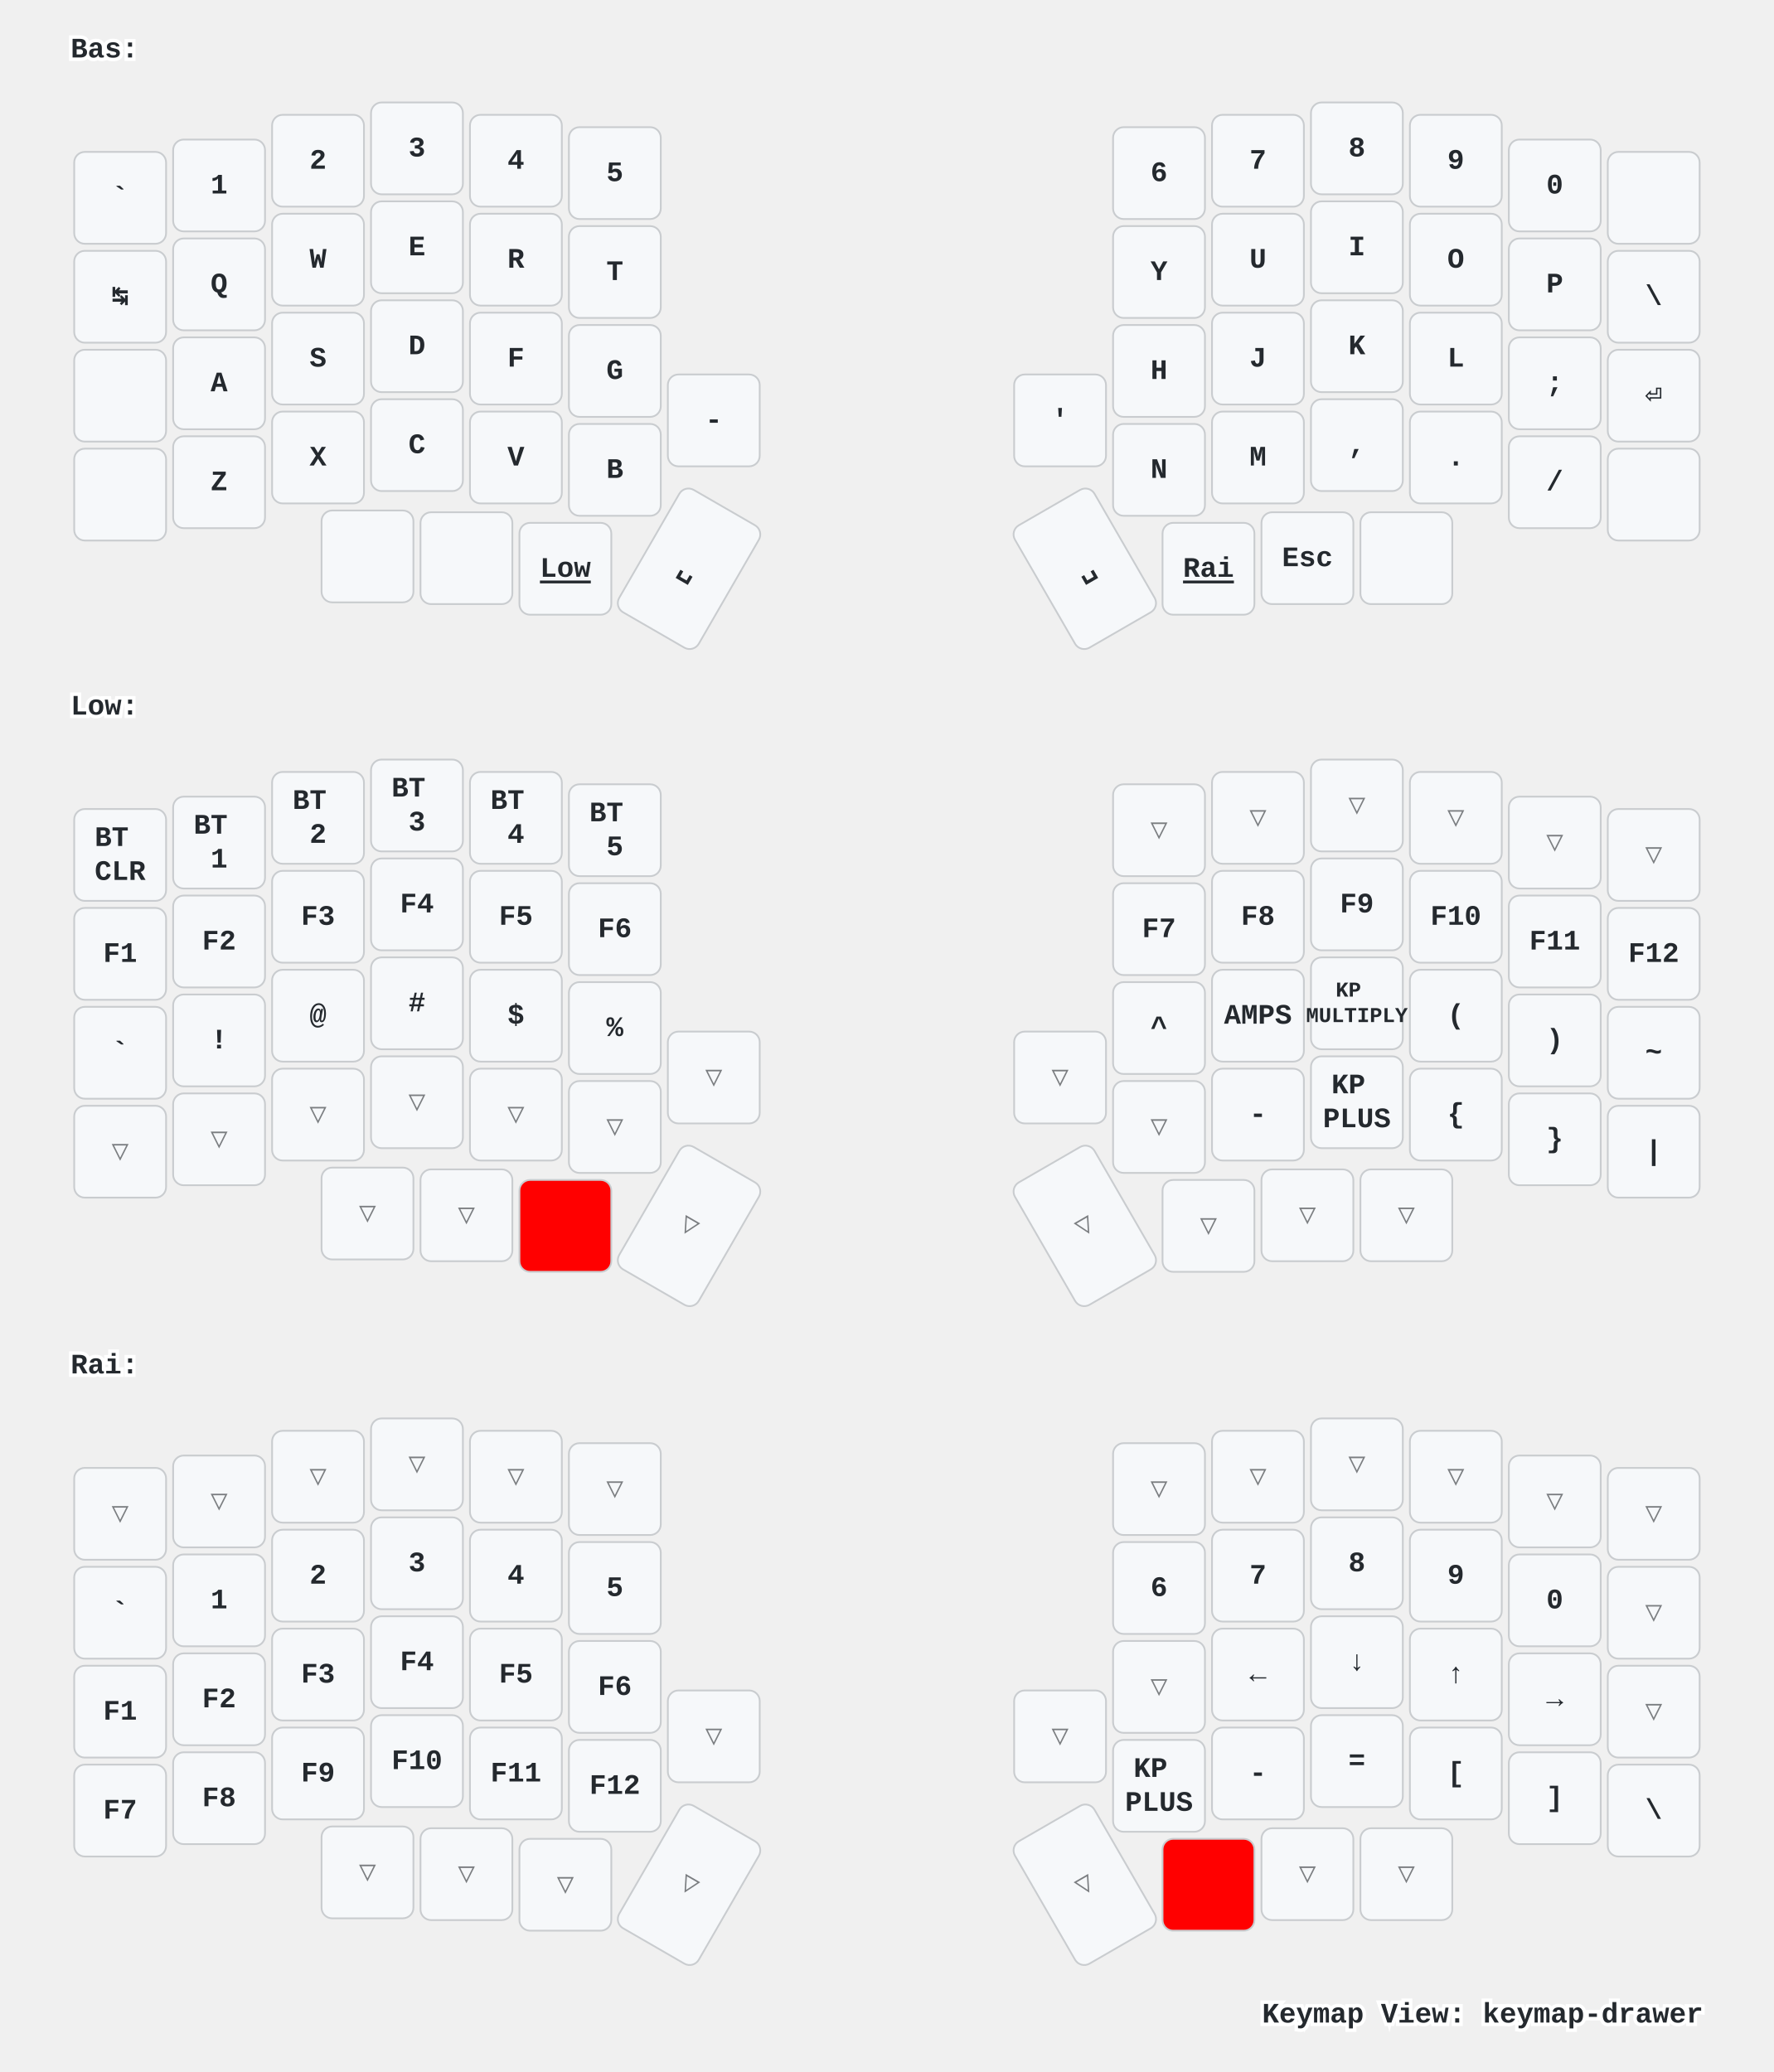
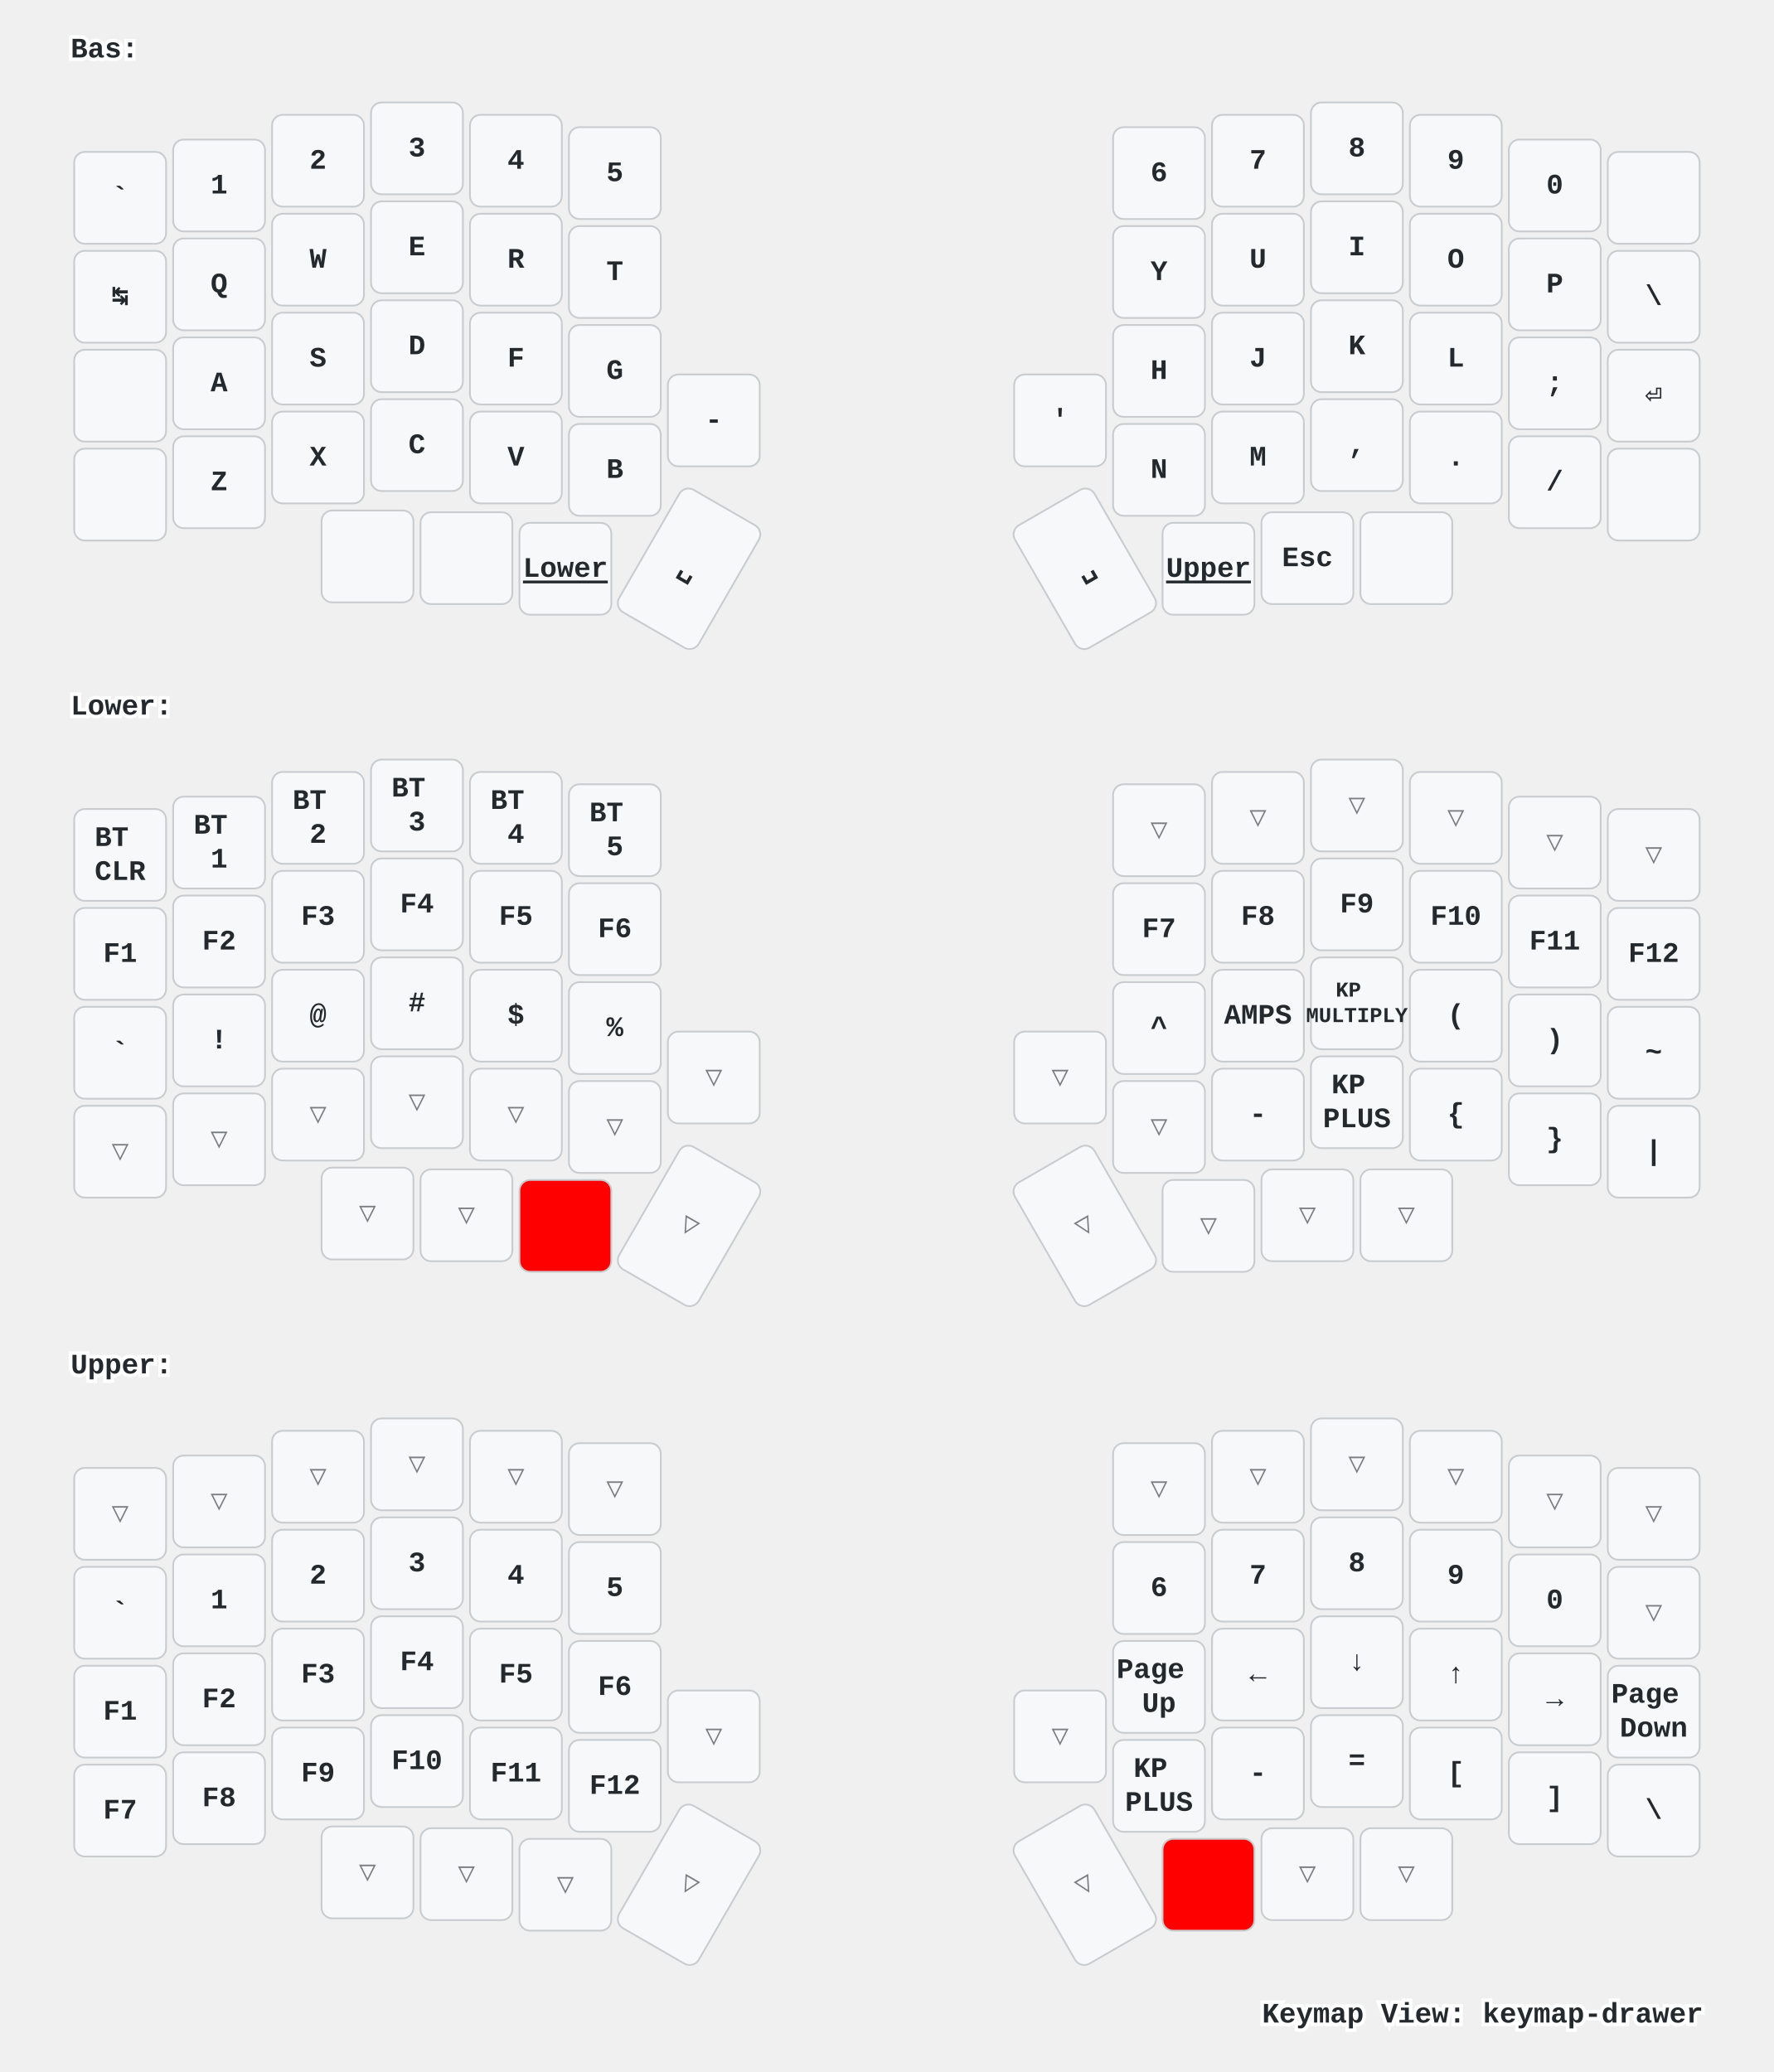
<svg xmlns="http://www.w3.org/2000/svg" xmlns:xlink="http://www.w3.org/1999/xlink" width="1004" height="1173" viewBox="0 0 1004 1173" class="keymap">
  <defs>/* start glyphs */
<svg id="mdi:apple-keyboard-command">
      <svg id="mdi-apple-keyboard-command" viewBox="0 0 24 24">
        <path d="M6,2A4,4 0 0,1 10,6V8H14V6A4,4 0 0,1 18,2A4,4 0 0,1 22,6A4,4 0 0,1 18,10H16V14H18A4,4 0 0,1 22,18A4,4 0 0,1 18,22A4,4 0 0,1 14,18V16H10V18A4,4 0 0,1 6,22A4,4 0 0,1 2,18A4,4 0 0,1 6,14H8V10H6A4,4 0 0,1 2,6A4,4 0 0,1 6,2M16,18A2,2 0 0,0 18,20A2,2 0 0,0 20,18A2,2 0 0,0 18,16H16V18M14,10H10V14H14V10M6,16A2,2 0 0,0 4,18A2,2 0 0,0 6,20A2,2 0 0,0 8,18V16H6M8,6A2,2 0 0,0 6,4A2,2 0 0,0 4,6A2,2 0 0,0 6,8H8V6M18,8A2,2 0 0,0 20,6A2,2 0 0,0 18,4A2,2 0 0,0 16,6V8H18Z" />
      </svg>
    </svg>
    <svg id="mdi:apple-keyboard-control">
      <svg id="mdi-apple-keyboard-control" viewBox="0 0 24 24">
        <path d="M19.78,11.78L18.36,13.19L12,6.83L5.64,13.19L4.22,11.78L12,4L19.78,11.78Z" />
      </svg>
    </svg>
    <svg id="mdi:apple-keyboard-option">
      <svg id="mdi-apple-keyboard-option" viewBox="0 0 24 24">
        <path d="M3,4H9.11L16.15,18H21V20H14.88L7.84,6H3V4M14,4H21V6H14V4Z" />
      </svg>
    </svg>
    <svg id="mdi:apple-keyboard-shift">
      <svg id="mdi-apple-keyboard-shift" viewBox="0 0 24 24">
        <path d="M15,18V12H17.17L12,6.83L6.83,12H9V18H15M12,4L22,14H17V20H7V14H2L12,4Z" />
      </svg>
    </svg>
    <svg id="mdi:backspace-outline">
      <svg id="mdi-backspace-outline" viewBox="0 0 24 24">
        <path d="M19,15.59L17.59,17L14,13.41L10.41,17L9,15.59L12.59,12L9,8.41L10.41,7L14,10.59L17.59,7L19,8.41L15.41,12L19,15.59M22,3A2,2 0 0,1 24,5V19A2,2 0 0,1 22,21H7C6.31,21 5.77,20.64 5.41,20.11L0,12L5.41,3.88C5.77,3.35 6.31,3 7,3H22M22,5H7L2.28,12L7,19H22V5Z" />
      </svg>
    </svg>
  </defs>/* end glyphs */
<style>/* inherit to force styles through use tags */
svg path {
    fill: inherit;
}

/* font and background color specifications */
svg.keymap {
    font-family: SFMono-Regular,Consolas,Liberation Mono,Menlo,monospace;
    font-size: 14px;
    font-kerning: normal;
    text-rendering: optimizeLegibility;
    fill: #24292e;
}

/* default key styling */
rect.key {
    fill: #f6f8fa;
}

rect.key, rect.combo {
    stroke: #c9cccf;
    stroke-width: 1;
}

/* default key side styling, only used is draw_key_sides is set */
rect.side {
    filter: brightness(90%);
}

/* color accent for combo boxes */
rect.combo, rect.combo-separate {
    fill: #cdf;
}

/* color accent for held keys */
rect.held, rect.combo.held {
    fill: #fdd;
}

/* color accent for ghost (optional) keys */
rect.ghost, rect.combo.ghost {
    stroke-dasharray: 4, 4;
    stroke-width: 2;
}

text {
    text-anchor: middle;
    dominant-baseline: middle;
}

/* styling for layer labels */
text.label {
    font-weight: bold;
    text-anchor: start;
    stroke: white;
    stroke-width: 4;
    paint-order: stroke;
}

/* styling for optional footer */
text.footer {
    text-anchor: end;
    dominant-baseline: auto;
    stroke: white;
    stroke-width: 4;
    paint-order: stroke;
}

/* styling for combo tap, and key non-tap label text */
text.combo, text.hold, text.shifted, text.left, text.right {
    font-size: 11px;
}

text.hold {
    text-anchor: middle;
    dominant-baseline: auto;
}

text.shifted {
    text-anchor: middle;
    dominant-baseline: hanging;
}

text.left {
    text-anchor: start;
}

text.right {
    text-anchor: end;
}

text.layer-activator {
    text-decoration: underline;
}

/* styling for hold/shifted label text in combo box */
text.combo.hold, text.combo.shifted, text.combo.left, text.combo.right {
    font-size: 8px;
}

/* lighter symbol for transparent keys */
text.trans {
    fill: #7b7e81;
}

/* styling for combo dendrons */
path.combo {
    stroke-width: 1;
    stroke: gray;
    fill: none;
}

/* Start Tabler Icons Cleanup */
/* cannot use height/width with glyphs */
.icon-tabler &gt; path {
    fill: inherit;
    stroke: inherit;
    stroke-width: 2;
}
/* hide tabler's default box */
.icon-tabler &gt; path[stroke="none"][fill="none"] {
    visibility: hidden;
}
/* End Tabler Icons Cleanup */

/* For default sytles, see https://github.com/caksoylar/keymap-drawer/blob/main/keymap_drawer/config.py#L85 */

svg.keymap {
  font-family: Ubuntu Mono, Inconsolata, Consolas, Liberation Mono, Menlo, monospace;
  font-size: 16px;
  font-weight: bold;
  text-rendering: optimizeLegibility;
}

/* Color accent for held keys
red = #f00
green = #0f0
blue = #00f
yellow = #ff0
cyan = #0ff
magenta = #f0f
white = #fff
black = #000
grey = #888
light grey = #ccc
#ffc
*/
rect.held, rect.combo.held {
    fill: #f00;
}

/* Technique borrowed and extended from https://github.com/englmaxi/zmk-config/blob/master/keymap-drawer/config.yaml */
.sym_sub_text.tap {
  translate: -5px 2px;
  font-size: 20px;
}
.sym_sub_text.shifted {
  translate: 10px 13px;
  font-size: 10px;
  opacity: 1.0;
}
.combo.sym_sub_text.tap {
  translate: -1px 1px;
}
.combo.sym_sub_text.shifted {
  translate: 7px 5px;
  font-size: 10px;
  opacity: 1.0;
}

/* Toggle */
.toggle.shifted {
  translate: -10px 12px;
}

.toggle.hold {
  translate: 13px -23px;
}

/* Variant for tap-dances */
.tap_dance.tap {
  translate: -7px 0px;
  font-size: 12px;
}
.tap_dance.shifted {
  translate: 7px 17px;
  font-size: 12px;
  opacity: 1.0;
}

/* Variant for symbol next to symbol */
.sym_by_sym.tap {
  translate: -6px 0px;
}
.sym_by_sym.shifted {
  translate: 10px 12px;
  opacity: 1.0;
}

.combo.sym_by_sym.tap {
  translate: -35px 0px;
}
.combo.sym_by_sym.shifted {
  translate: 35px 20px;
  opacity: 1.0;
}

.combo.sym_by_sym.hold {
  visibility: hidden;
}

/* hide hold box for combo sym_by_sym */
.combo.sym_by_sym.hold &gt; path[stroke="none"][fill="none"] {
  visibility: hidden;
}
</style>
  <g transform="translate(40, 0)" class="layer-Bas">
    <text x="0" y="28" class="label" id="Bas">Bas:</text>
    <g transform="translate(0, 56)">
      <g transform="translate(28, 56)" class="key keypos-0">
        <rect rx="6" ry="6" x="-26" y="-26" width="52" height="52" class="key" />
        <text x="0" y="0" class="key tap">`</text>
      </g>
      <g transform="translate(84, 49)" class="key keypos-1">
        <rect rx="6" ry="6" x="-26" y="-26" width="52" height="52" class="key" />
        <text x="0" y="0" class="key tap">1</text>
      </g>
      <g transform="translate(140, 35)" class="key keypos-2">
        <rect rx="6" ry="6" x="-26" y="-26" width="52" height="52" class="key" />
        <text x="0" y="0" class="key tap">2</text>
      </g>
      <g transform="translate(196, 28)" class="key keypos-3">
        <rect rx="6" ry="6" x="-26" y="-26" width="52" height="52" class="key" />
        <text x="0" y="0" class="key tap">3</text>
      </g>
      <g transform="translate(252, 35)" class="key keypos-4">
        <rect rx="6" ry="6" x="-26" y="-26" width="52" height="52" class="key" />
        <text x="0" y="0" class="key tap">4</text>
      </g>
      <g transform="translate(308, 42)" class="key keypos-5">
        <rect rx="6" ry="6" x="-26" y="-26" width="52" height="52" class="key" />
        <text x="0" y="0" class="key tap">5</text>
      </g>
      <g transform="translate(616, 42)" class="key keypos-6">
        <rect rx="6" ry="6" x="-26" y="-26" width="52" height="52" class="key" />
        <text x="0" y="0" class="key tap">6</text>
      </g>
      <g transform="translate(672, 35)" class="key keypos-7">
        <rect rx="6" ry="6" x="-26" y="-26" width="52" height="52" class="key" />
        <text x="0" y="0" class="key tap">7</text>
      </g>
      <g transform="translate(728, 28)" class="key keypos-8">
        <rect rx="6" ry="6" x="-26" y="-26" width="52" height="52" class="key" />
        <text x="0" y="0" class="key tap">8</text>
      </g>
      <g transform="translate(784, 35)" class="key keypos-9">
        <rect rx="6" ry="6" x="-26" y="-26" width="52" height="52" class="key" />
        <text x="0" y="0" class="key tap">9</text>
      </g>
      <g transform="translate(840, 49)" class="key keypos-10">
        <rect rx="6" ry="6" x="-26" y="-26" width="52" height="52" class="key" />
        <text x="0" y="0" class="key tap">0</text>
      </g>
      <g transform="translate(896, 56)" class="key keypos-11">
        <rect rx="6" ry="6" x="-26" y="-26" width="52" height="52" class="key" />
        <use href="#mdi:backspace-outline" xlink:href="#mdi:backspace-outline" x="-9" y="-9" height="18" width="18.0" class="key tap glyph mdi:backspace-outline" />
      </g>
      <g transform="translate(28, 112)" class="key keypos-12">
        <rect rx="6" ry="6" x="-26" y="-26" width="52" height="52" class="key" />
        <text x="0" y="0" class="key tap">↹</text>
      </g>
      <g transform="translate(84, 105)" class="key keypos-13">
        <rect rx="6" ry="6" x="-26" y="-26" width="52" height="52" class="key" />
        <text x="0" y="0" class="key tap">Q</text>
      </g>
      <g transform="translate(140, 91)" class="key keypos-14">
        <rect rx="6" ry="6" x="-26" y="-26" width="52" height="52" class="key" />
        <text x="0" y="0" class="key tap">W</text>
      </g>
      <g transform="translate(196, 84)" class="key keypos-15">
        <rect rx="6" ry="6" x="-26" y="-26" width="52" height="52" class="key" />
        <text x="0" y="0" class="key tap">E</text>
      </g>
      <g transform="translate(252, 91)" class="key keypos-16">
        <rect rx="6" ry="6" x="-26" y="-26" width="52" height="52" class="key" />
        <text x="0" y="0" class="key tap">R</text>
      </g>
      <g transform="translate(308, 98)" class="key keypos-17">
        <rect rx="6" ry="6" x="-26" y="-26" width="52" height="52" class="key" />
        <text x="0" y="0" class="key tap">T</text>
      </g>
      <g transform="translate(616, 98)" class="key keypos-18">
        <rect rx="6" ry="6" x="-26" y="-26" width="52" height="52" class="key" />
        <text x="0" y="0" class="key tap">Y</text>
      </g>
      <g transform="translate(672, 91)" class="key keypos-19">
        <rect rx="6" ry="6" x="-26" y="-26" width="52" height="52" class="key" />
        <text x="0" y="0" class="key tap">U</text>
      </g>
      <g transform="translate(728, 84)" class="key keypos-20">
        <rect rx="6" ry="6" x="-26" y="-26" width="52" height="52" class="key" />
        <text x="0" y="0" class="key tap">I</text>
      </g>
      <g transform="translate(784, 91)" class="key keypos-21">
        <rect rx="6" ry="6" x="-26" y="-26" width="52" height="52" class="key" />
        <text x="0" y="0" class="key tap">O</text>
      </g>
      <g transform="translate(840, 105)" class="key keypos-22">
        <rect rx="6" ry="6" x="-26" y="-26" width="52" height="52" class="key" />
        <text x="0" y="0" class="key tap">P</text>
      </g>
      <g transform="translate(896, 112)" class="key keypos-23">
        <rect rx="6" ry="6" x="-26" y="-26" width="52" height="52" class="key" />
        <text x="0" y="0" class="key tap">\</text>
      </g>
      <g transform="translate(28, 168)" class="key keypos-24">
        <rect rx="6" ry="6" x="-26" y="-26" width="52" height="52" class="key" />
        <use href="#mdi:apple-keyboard-control" xlink:href="#mdi:apple-keyboard-control" x="-9" y="-9" height="18" width="18.0" class="key tap glyph mdi:apple-keyboard-control" />
      </g>
      <g transform="translate(84, 161)" class="key keypos-25">
        <rect rx="6" ry="6" x="-26" y="-26" width="52" height="52" class="key" />
        <text x="0" y="0" class="key tap">A</text>
      </g>
      <g transform="translate(140, 147)" class="key keypos-26">
        <rect rx="6" ry="6" x="-26" y="-26" width="52" height="52" class="key" />
        <text x="0" y="0" class="key tap">S</text>
      </g>
      <g transform="translate(196, 140)" class="key keypos-27">
        <rect rx="6" ry="6" x="-26" y="-26" width="52" height="52" class="key" />
        <text x="0" y="0" class="key tap">D</text>
      </g>
      <g transform="translate(252, 147)" class="key keypos-28">
        <rect rx="6" ry="6" x="-26" y="-26" width="52" height="52" class="key" />
        <text x="0" y="0" class="key tap">F</text>
      </g>
      <g transform="translate(308, 154)" class="key keypos-29">
        <rect rx="6" ry="6" x="-26" y="-26" width="52" height="52" class="key" />
        <text x="0" y="0" class="key tap">G</text>
      </g>
      <g transform="translate(616, 154)" class="key keypos-30">
        <rect rx="6" ry="6" x="-26" y="-26" width="52" height="52" class="key" />
        <text x="0" y="0" class="key tap">H</text>
      </g>
      <g transform="translate(672, 147)" class="key keypos-31">
        <rect rx="6" ry="6" x="-26" y="-26" width="52" height="52" class="key" />
        <text x="0" y="0" class="key tap">J</text>
      </g>
      <g transform="translate(728, 140)" class="key keypos-32">
        <rect rx="6" ry="6" x="-26" y="-26" width="52" height="52" class="key" />
        <text x="0" y="0" class="key tap">K</text>
      </g>
      <g transform="translate(784, 147)" class="key keypos-33">
        <rect rx="6" ry="6" x="-26" y="-26" width="52" height="52" class="key" />
        <text x="0" y="0" class="key tap">L</text>
      </g>
      <g transform="translate(840, 161)" class="key keypos-34">
        <rect rx="6" ry="6" x="-26" y="-26" width="52" height="52" class="key" />
        <text x="0" y="0" class="key tap">;</text>
      </g>
      <g transform="translate(896, 168)" class="key keypos-35">
        <rect rx="6" ry="6" x="-26" y="-26" width="52" height="52" class="key" />
        <text x="0" y="0" class="key tap">⏎</text>
      </g>
      <g transform="translate(28, 224)" class="key keypos-36">
        <rect rx="6" ry="6" x="-26" y="-26" width="52" height="52" class="key" />
        <use href="#mdi:apple-keyboard-shift" xlink:href="#mdi:apple-keyboard-shift" x="-9" y="-9" height="18" width="18.0" class="key tap glyph mdi:apple-keyboard-shift" />
      </g>
      <g transform="translate(84, 217)" class="key keypos-37">
        <rect rx="6" ry="6" x="-26" y="-26" width="52" height="52" class="key" />
        <text x="0" y="0" class="key tap">Z</text>
      </g>
      <g transform="translate(140, 203)" class="key keypos-38">
        <rect rx="6" ry="6" x="-26" y="-26" width="52" height="52" class="key" />
        <text x="0" y="0" class="key tap">X</text>
      </g>
      <g transform="translate(196, 196)" class="key keypos-39">
        <rect rx="6" ry="6" x="-26" y="-26" width="52" height="52" class="key" />
        <text x="0" y="0" class="key tap">C</text>
      </g>
      <g transform="translate(252, 203)" class="key keypos-40">
        <rect rx="6" ry="6" x="-26" y="-26" width="52" height="52" class="key" />
        <text x="0" y="0" class="key tap">V</text>
      </g>
      <g transform="translate(308, 210)" class="key keypos-41">
        <rect rx="6" ry="6" x="-26" y="-26" width="52" height="52" class="key" />
        <text x="0" y="0" class="key tap">B</text>
      </g>
      <g transform="translate(364, 182)" class="key keypos-42">
        <rect rx="6" ry="6" x="-26" y="-26" width="52" height="52" class="key" />
        <text x="0" y="0" class="key tap">-</text>
      </g>
      <g transform="translate(560, 182)" class="key keypos-43">
        <rect rx="6" ry="6" x="-26" y="-26" width="52" height="52" class="key" />
        <text x="0" y="0" class="key tap">'</text>
      </g>
      <g transform="translate(616, 210)" class="key keypos-44">
        <rect rx="6" ry="6" x="-26" y="-26" width="52" height="52" class="key" />
        <text x="0" y="0" class="key tap">N</text>
      </g>
      <g transform="translate(672, 203)" class="key keypos-45">
        <rect rx="6" ry="6" x="-26" y="-26" width="52" height="52" class="key" />
        <text x="0" y="0" class="key tap">M</text>
      </g>
      <g transform="translate(728, 196)" class="key keypos-46">
        <rect rx="6" ry="6" x="-26" y="-26" width="52" height="52" class="key" />
        <text x="0" y="0" class="key tap">,</text>
      </g>
      <g transform="translate(784, 203)" class="key keypos-47">
        <rect rx="6" ry="6" x="-26" y="-26" width="52" height="52" class="key" />
        <text x="0" y="0" class="key tap">.</text>
      </g>
      <g transform="translate(840, 217)" class="key keypos-48">
        <rect rx="6" ry="6" x="-26" y="-26" width="52" height="52" class="key" />
        <text x="0" y="0" class="key tap">/</text>
      </g>
      <g transform="translate(896, 224)" class="key keypos-49">
        <rect rx="6" ry="6" x="-26" y="-26" width="52" height="52" class="key" />
        <use href="#mdi:apple-keyboard-shift" xlink:href="#mdi:apple-keyboard-shift" x="-9" y="-9" height="18" width="18.0" class="key tap glyph mdi:apple-keyboard-shift" />
      </g>
      <g transform="translate(168, 259)" class="key keypos-50">
        <rect rx="6" ry="6" x="-26" y="-26" width="52" height="52" class="key" />
        <use href="#mdi:apple-keyboard-option" xlink:href="#mdi:apple-keyboard-option" x="-9" y="-9" height="18" width="18.0" class="key tap glyph mdi:apple-keyboard-option" />
      </g>
      <g transform="translate(224, 260)" class="key keypos-51">
        <rect rx="6" ry="6" x="-26" y="-26" width="52" height="52" class="key" />
        <use href="#mdi:apple-keyboard-command" xlink:href="#mdi:apple-keyboard-command" x="-9" y="-9" height="18" width="18.0" class="key tap glyph mdi:apple-keyboard-command" />
      </g>
      <g transform="translate(280, 266)" class="key keypos-52">
        <rect rx="6" ry="6" x="-26" y="-26" width="52" height="52" class="key" />
-         <a href="#Low">
-           <text x="0" y="0" class="key tap layer-activator">Low</text>
+         <a href="#Lower">
+           <text x="0" y="0" class="key tap layer-activator">Lower</text>
        </a>
      </g>
      <g transform="translate(350, 266) rotate(30.0)" class="key keypos-53">
        <rect rx="6" ry="6" x="-26" y="-40" width="52" height="80" class="key" />
        <text x="0" y="0" class="key tap">␣</text>
      </g>
      <g transform="translate(574, 266) rotate(-30.0)" class="key keypos-54">
        <rect rx="6" ry="6" x="-26" y="-40" width="52" height="80" class="key" />
        <text x="0" y="0" class="key tap">␣</text>
      </g>
      <g transform="translate(644, 266)" class="key keypos-55">
        <rect rx="6" ry="6" x="-26" y="-26" width="52" height="52" class="key" />
-         <a href="#Rai">
-           <text x="0" y="0" class="key tap layer-activator">Rai</text>
+         <a href="#Upper">
+           <text x="0" y="0" class="key tap layer-activator">Upper</text>
        </a>
      </g>
      <g transform="translate(700, 260)" class="key keypos-56">
        <rect rx="6" ry="6" x="-26" y="-26" width="52" height="52" class="key" />
        <text x="0" y="0" class="key tap">Esc</text>
      </g>
      <g transform="translate(756, 260)" class="key keypos-57">
        <rect rx="6" ry="6" x="-26" y="-26" width="52" height="52" class="key" />
        <use href="#mdi:apple-keyboard-command" xlink:href="#mdi:apple-keyboard-command" x="-9" y="-9" height="18" width="18.0" class="key tap glyph mdi:apple-keyboard-command" />
      </g>
    </g>
  </g>
-   <g transform="translate(40, 372)" class="layer-Low">
-     <text x="0" y="28" class="label" id="Low">Low:</text>
+   <g transform="translate(40, 372)" class="layer-Lower">
+     <text x="0" y="28" class="label" id="Lower">Lower:</text>
    <g transform="translate(0, 56)">
      <g transform="translate(28, 56)" class="key keypos-0">
        <rect rx="6" ry="6" x="-26" y="-26" width="52" height="52" class="key" />
        <text x="0" y="0" class="key tap">
          <tspan x="0" dy="-0.6em">BT</tspan>
          <tspan x="0" dy="1.2em">CLR</tspan>
        </text>
      </g>
      <g transform="translate(84, 49)" class="key keypos-1">
        <rect rx="6" ry="6" x="-26" y="-26" width="52" height="52" class="key" />
        <text x="0" y="0" class="key tap">
          <tspan x="0" dy="-0.6em">BT</tspan>
          <tspan x="0" dy="1.2em">1</tspan>
        </text>
      </g>
      <g transform="translate(140, 35)" class="key keypos-2">
        <rect rx="6" ry="6" x="-26" y="-26" width="52" height="52" class="key" />
        <text x="0" y="0" class="key tap">
          <tspan x="0" dy="-0.6em">BT</tspan>
          <tspan x="0" dy="1.2em">2</tspan>
        </text>
      </g>
      <g transform="translate(196, 28)" class="key keypos-3">
        <rect rx="6" ry="6" x="-26" y="-26" width="52" height="52" class="key" />
        <text x="0" y="0" class="key tap">
          <tspan x="0" dy="-0.6em">BT</tspan>
          <tspan x="0" dy="1.2em">3</tspan>
        </text>
      </g>
      <g transform="translate(252, 35)" class="key keypos-4">
        <rect rx="6" ry="6" x="-26" y="-26" width="52" height="52" class="key" />
        <text x="0" y="0" class="key tap">
          <tspan x="0" dy="-0.6em">BT</tspan>
          <tspan x="0" dy="1.2em">4</tspan>
        </text>
      </g>
      <g transform="translate(308, 42)" class="key keypos-5">
        <rect rx="6" ry="6" x="-26" y="-26" width="52" height="52" class="key" />
        <text x="0" y="0" class="key tap">
          <tspan x="0" dy="-0.6em">BT</tspan>
          <tspan x="0" dy="1.2em">5</tspan>
        </text>
      </g>
      <g transform="translate(616, 42)" class="key trans keypos-6">
        <rect rx="6" ry="6" x="-26" y="-26" width="52" height="52" class="key trans" />
        <text x="0" y="0" class="key trans tap">▽</text>
      </g>
      <g transform="translate(672, 35)" class="key trans keypos-7">
        <rect rx="6" ry="6" x="-26" y="-26" width="52" height="52" class="key trans" />
        <text x="0" y="0" class="key trans tap">▽</text>
      </g>
      <g transform="translate(728, 28)" class="key trans keypos-8">
        <rect rx="6" ry="6" x="-26" y="-26" width="52" height="52" class="key trans" />
        <text x="0" y="0" class="key trans tap">▽</text>
      </g>
      <g transform="translate(784, 35)" class="key trans keypos-9">
        <rect rx="6" ry="6" x="-26" y="-26" width="52" height="52" class="key trans" />
        <text x="0" y="0" class="key trans tap">▽</text>
      </g>
      <g transform="translate(840, 49)" class="key trans keypos-10">
        <rect rx="6" ry="6" x="-26" y="-26" width="52" height="52" class="key trans" />
        <text x="0" y="0" class="key trans tap">▽</text>
      </g>
      <g transform="translate(896, 56)" class="key trans keypos-11">
        <rect rx="6" ry="6" x="-26" y="-26" width="52" height="52" class="key trans" />
        <text x="0" y="0" class="key trans tap">▽</text>
      </g>
      <g transform="translate(28, 112)" class="key keypos-12">
        <rect rx="6" ry="6" x="-26" y="-26" width="52" height="52" class="key" />
        <text x="0" y="0" class="key tap">F1</text>
      </g>
      <g transform="translate(84, 105)" class="key keypos-13">
        <rect rx="6" ry="6" x="-26" y="-26" width="52" height="52" class="key" />
        <text x="0" y="0" class="key tap">F2</text>
      </g>
      <g transform="translate(140, 91)" class="key keypos-14">
        <rect rx="6" ry="6" x="-26" y="-26" width="52" height="52" class="key" />
        <text x="0" y="0" class="key tap">F3</text>
      </g>
      <g transform="translate(196, 84)" class="key keypos-15">
        <rect rx="6" ry="6" x="-26" y="-26" width="52" height="52" class="key" />
        <text x="0" y="0" class="key tap">F4</text>
      </g>
      <g transform="translate(252, 91)" class="key keypos-16">
        <rect rx="6" ry="6" x="-26" y="-26" width="52" height="52" class="key" />
        <text x="0" y="0" class="key tap">F5</text>
      </g>
      <g transform="translate(308, 98)" class="key keypos-17">
        <rect rx="6" ry="6" x="-26" y="-26" width="52" height="52" class="key" />
        <text x="0" y="0" class="key tap">F6</text>
      </g>
      <g transform="translate(616, 98)" class="key keypos-18">
        <rect rx="6" ry="6" x="-26" y="-26" width="52" height="52" class="key" />
        <text x="0" y="0" class="key tap">F7</text>
      </g>
      <g transform="translate(672, 91)" class="key keypos-19">
        <rect rx="6" ry="6" x="-26" y="-26" width="52" height="52" class="key" />
        <text x="0" y="0" class="key tap">F8</text>
      </g>
      <g transform="translate(728, 84)" class="key keypos-20">
        <rect rx="6" ry="6" x="-26" y="-26" width="52" height="52" class="key" />
        <text x="0" y="0" class="key tap">F9</text>
      </g>
      <g transform="translate(784, 91)" class="key keypos-21">
        <rect rx="6" ry="6" x="-26" y="-26" width="52" height="52" class="key" />
        <text x="0" y="0" class="key tap">F10</text>
      </g>
      <g transform="translate(840, 105)" class="key keypos-22">
        <rect rx="6" ry="6" x="-26" y="-26" width="52" height="52" class="key" />
        <text x="0" y="0" class="key tap">F11</text>
      </g>
      <g transform="translate(896, 112)" class="key keypos-23">
        <rect rx="6" ry="6" x="-26" y="-26" width="52" height="52" class="key" />
        <text x="0" y="0" class="key tap">F12</text>
      </g>
      <g transform="translate(28, 168)" class="key keypos-24">
        <rect rx="6" ry="6" x="-26" y="-26" width="52" height="52" class="key" />
        <text x="0" y="0" class="key tap">`</text>
      </g>
      <g transform="translate(84, 161)" class="key keypos-25">
        <rect rx="6" ry="6" x="-26" y="-26" width="52" height="52" class="key" />
        <text x="0" y="0" class="key tap">!</text>
      </g>
      <g transform="translate(140, 147)" class="key keypos-26">
        <rect rx="6" ry="6" x="-26" y="-26" width="52" height="52" class="key" />
        <text x="0" y="0" class="key tap">@</text>
      </g>
      <g transform="translate(196, 140)" class="key keypos-27">
        <rect rx="6" ry="6" x="-26" y="-26" width="52" height="52" class="key" />
        <text x="0" y="0" class="key tap">#</text>
      </g>
      <g transform="translate(252, 147)" class="key keypos-28">
        <rect rx="6" ry="6" x="-26" y="-26" width="52" height="52" class="key" />
        <text x="0" y="0" class="key tap">$</text>
      </g>
      <g transform="translate(308, 154)" class="key keypos-29">
        <rect rx="6" ry="6" x="-26" y="-26" width="52" height="52" class="key" />
        <text x="0" y="0" class="key tap">%</text>
      </g>
      <g transform="translate(616, 154)" class="key keypos-30">
        <rect rx="6" ry="6" x="-26" y="-26" width="52" height="52" class="key" />
        <text x="0" y="0" class="key tap">^</text>
      </g>
      <g transform="translate(672, 147)" class="key keypos-31">
        <rect rx="6" ry="6" x="-26" y="-26" width="52" height="52" class="key" />
        <text x="0" y="0" class="key tap">AMPS</text>
      </g>
      <g transform="translate(728, 140)" class="key keypos-32">
        <rect rx="6" ry="6" x="-26" y="-26" width="52" height="52" class="key" />
        <text x="0" y="0" class="key tap">
          <tspan x="0" dy="-0.6em" style="font-size: 75%">KP</tspan>
          <tspan x="0" dy="1.2em" style="font-size: 75%">MULTIPLY</tspan>
        </text>
      </g>
      <g transform="translate(784, 147)" class="key keypos-33">
        <rect rx="6" ry="6" x="-26" y="-26" width="52" height="52" class="key" />
        <text x="0" y="0" class="key tap">(</text>
      </g>
      <g transform="translate(840, 161)" class="key keypos-34">
        <rect rx="6" ry="6" x="-26" y="-26" width="52" height="52" class="key" />
        <text x="0" y="0" class="key tap">)</text>
      </g>
      <g transform="translate(896, 168)" class="key keypos-35">
        <rect rx="6" ry="6" x="-26" y="-26" width="52" height="52" class="key" />
        <text x="0" y="0" class="key tap">~</text>
      </g>
      <g transform="translate(28, 224)" class="key trans keypos-36">
        <rect rx="6" ry="6" x="-26" y="-26" width="52" height="52" class="key trans" />
        <text x="0" y="0" class="key trans tap">▽</text>
      </g>
      <g transform="translate(84, 217)" class="key trans keypos-37">
        <rect rx="6" ry="6" x="-26" y="-26" width="52" height="52" class="key trans" />
        <text x="0" y="0" class="key trans tap">▽</text>
      </g>
      <g transform="translate(140, 203)" class="key trans keypos-38">
        <rect rx="6" ry="6" x="-26" y="-26" width="52" height="52" class="key trans" />
        <text x="0" y="0" class="key trans tap">▽</text>
      </g>
      <g transform="translate(196, 196)" class="key trans keypos-39">
        <rect rx="6" ry="6" x="-26" y="-26" width="52" height="52" class="key trans" />
        <text x="0" y="0" class="key trans tap">▽</text>
      </g>
      <g transform="translate(252, 203)" class="key trans keypos-40">
        <rect rx="6" ry="6" x="-26" y="-26" width="52" height="52" class="key trans" />
        <text x="0" y="0" class="key trans tap">▽</text>
      </g>
      <g transform="translate(308, 210)" class="key trans keypos-41">
        <rect rx="6" ry="6" x="-26" y="-26" width="52" height="52" class="key trans" />
        <text x="0" y="0" class="key trans tap">▽</text>
      </g>
      <g transform="translate(364, 182)" class="key trans keypos-42">
        <rect rx="6" ry="6" x="-26" y="-26" width="52" height="52" class="key trans" />
        <text x="0" y="0" class="key trans tap">▽</text>
      </g>
      <g transform="translate(560, 182)" class="key trans keypos-43">
        <rect rx="6" ry="6" x="-26" y="-26" width="52" height="52" class="key trans" />
        <text x="0" y="0" class="key trans tap">▽</text>
      </g>
      <g transform="translate(616, 210)" class="key trans keypos-44">
        <rect rx="6" ry="6" x="-26" y="-26" width="52" height="52" class="key trans" />
        <text x="0" y="0" class="key trans tap">▽</text>
      </g>
      <g transform="translate(672, 203)" class="key keypos-45">
        <rect rx="6" ry="6" x="-26" y="-26" width="52" height="52" class="key" />
        <text x="0" y="0" class="key tap">-</text>
      </g>
      <g transform="translate(728, 196)" class="key keypos-46">
        <rect rx="6" ry="6" x="-26" y="-26" width="52" height="52" class="key" />
        <text x="0" y="0" class="key tap">
          <tspan x="0" dy="-0.6em">KP</tspan>
          <tspan x="0" dy="1.2em">PLUS</tspan>
        </text>
      </g>
      <g transform="translate(784, 203)" class="key keypos-47">
        <rect rx="6" ry="6" x="-26" y="-26" width="52" height="52" class="key" />
        <text x="0" y="0" class="key tap">{</text>
      </g>
      <g transform="translate(840, 217)" class="key keypos-48">
        <rect rx="6" ry="6" x="-26" y="-26" width="52" height="52" class="key" />
        <text x="0" y="0" class="key tap">}</text>
      </g>
      <g transform="translate(896, 224)" class="key keypos-49">
        <rect rx="6" ry="6" x="-26" y="-26" width="52" height="52" class="key" />
        <text x="0" y="0" class="key tap">|</text>
      </g>
      <g transform="translate(168, 259)" class="key trans keypos-50">
        <rect rx="6" ry="6" x="-26" y="-26" width="52" height="52" class="key trans" />
        <text x="0" y="0" class="key trans tap">▽</text>
      </g>
      <g transform="translate(224, 260)" class="key trans keypos-51">
        <rect rx="6" ry="6" x="-26" y="-26" width="52" height="52" class="key trans" />
        <text x="0" y="0" class="key trans tap">▽</text>
      </g>
      <g transform="translate(280, 266)" class="key held keypos-52">
        <rect rx="6" ry="6" x="-26" y="-26" width="52" height="52" class="key held" />
      </g>
      <g transform="translate(350, 266) rotate(30.0)" class="key trans keypos-53">
        <rect rx="6" ry="6" x="-26" y="-40" width="52" height="80" class="key trans" />
        <text x="0" y="0" class="key trans tap">▽</text>
      </g>
      <g transform="translate(574, 266) rotate(-30.0)" class="key trans keypos-54">
        <rect rx="6" ry="6" x="-26" y="-40" width="52" height="80" class="key trans" />
        <text x="0" y="0" class="key trans tap">▽</text>
      </g>
      <g transform="translate(644, 266)" class="key trans keypos-55">
        <rect rx="6" ry="6" x="-26" y="-26" width="52" height="52" class="key trans" />
        <text x="0" y="0" class="key trans tap">▽</text>
      </g>
      <g transform="translate(700, 260)" class="key trans keypos-56">
        <rect rx="6" ry="6" x="-26" y="-26" width="52" height="52" class="key trans" />
        <text x="0" y="0" class="key trans tap">▽</text>
      </g>
      <g transform="translate(756, 260)" class="key trans keypos-57">
        <rect rx="6" ry="6" x="-26" y="-26" width="52" height="52" class="key trans" />
        <text x="0" y="0" class="key trans tap">▽</text>
      </g>
    </g>
  </g>
-   <g transform="translate(40, 745)" class="layer-Rai">
-     <text x="0" y="28" class="label" id="Rai">Rai:</text>
+   <g transform="translate(40, 745)" class="layer-Upper">
+     <text x="0" y="28" class="label" id="Upper">Upper:</text>
    <g transform="translate(0, 56)">
      <g transform="translate(28, 56)" class="key trans keypos-0">
        <rect rx="6" ry="6" x="-26" y="-26" width="52" height="52" class="key trans" />
        <text x="0" y="0" class="key trans tap">▽</text>
      </g>
      <g transform="translate(84, 49)" class="key trans keypos-1">
        <rect rx="6" ry="6" x="-26" y="-26" width="52" height="52" class="key trans" />
        <text x="0" y="0" class="key trans tap">▽</text>
      </g>
      <g transform="translate(140, 35)" class="key trans keypos-2">
        <rect rx="6" ry="6" x="-26" y="-26" width="52" height="52" class="key trans" />
        <text x="0" y="0" class="key trans tap">▽</text>
      </g>
      <g transform="translate(196, 28)" class="key trans keypos-3">
        <rect rx="6" ry="6" x="-26" y="-26" width="52" height="52" class="key trans" />
        <text x="0" y="0" class="key trans tap">▽</text>
      </g>
      <g transform="translate(252, 35)" class="key trans keypos-4">
        <rect rx="6" ry="6" x="-26" y="-26" width="52" height="52" class="key trans" />
        <text x="0" y="0" class="key trans tap">▽</text>
      </g>
      <g transform="translate(308, 42)" class="key trans keypos-5">
        <rect rx="6" ry="6" x="-26" y="-26" width="52" height="52" class="key trans" />
        <text x="0" y="0" class="key trans tap">▽</text>
      </g>
      <g transform="translate(616, 42)" class="key trans keypos-6">
        <rect rx="6" ry="6" x="-26" y="-26" width="52" height="52" class="key trans" />
        <text x="0" y="0" class="key trans tap">▽</text>
      </g>
      <g transform="translate(672, 35)" class="key trans keypos-7">
        <rect rx="6" ry="6" x="-26" y="-26" width="52" height="52" class="key trans" />
        <text x="0" y="0" class="key trans tap">▽</text>
      </g>
      <g transform="translate(728, 28)" class="key trans keypos-8">
        <rect rx="6" ry="6" x="-26" y="-26" width="52" height="52" class="key trans" />
        <text x="0" y="0" class="key trans tap">▽</text>
      </g>
      <g transform="translate(784, 35)" class="key trans keypos-9">
        <rect rx="6" ry="6" x="-26" y="-26" width="52" height="52" class="key trans" />
        <text x="0" y="0" class="key trans tap">▽</text>
      </g>
      <g transform="translate(840, 49)" class="key trans keypos-10">
        <rect rx="6" ry="6" x="-26" y="-26" width="52" height="52" class="key trans" />
        <text x="0" y="0" class="key trans tap">▽</text>
      </g>
      <g transform="translate(896, 56)" class="key trans keypos-11">
        <rect rx="6" ry="6" x="-26" y="-26" width="52" height="52" class="key trans" />
        <text x="0" y="0" class="key trans tap">▽</text>
      </g>
      <g transform="translate(28, 112)" class="key keypos-12">
        <rect rx="6" ry="6" x="-26" y="-26" width="52" height="52" class="key" />
        <text x="0" y="0" class="key tap">`</text>
      </g>
      <g transform="translate(84, 105)" class="key keypos-13">
        <rect rx="6" ry="6" x="-26" y="-26" width="52" height="52" class="key" />
        <text x="0" y="0" class="key tap">1</text>
      </g>
      <g transform="translate(140, 91)" class="key keypos-14">
        <rect rx="6" ry="6" x="-26" y="-26" width="52" height="52" class="key" />
        <text x="0" y="0" class="key tap">2</text>
      </g>
      <g transform="translate(196, 84)" class="key keypos-15">
        <rect rx="6" ry="6" x="-26" y="-26" width="52" height="52" class="key" />
        <text x="0" y="0" class="key tap">3</text>
      </g>
      <g transform="translate(252, 91)" class="key keypos-16">
        <rect rx="6" ry="6" x="-26" y="-26" width="52" height="52" class="key" />
        <text x="0" y="0" class="key tap">4</text>
      </g>
      <g transform="translate(308, 98)" class="key keypos-17">
        <rect rx="6" ry="6" x="-26" y="-26" width="52" height="52" class="key" />
        <text x="0" y="0" class="key tap">5</text>
      </g>
      <g transform="translate(616, 98)" class="key keypos-18">
        <rect rx="6" ry="6" x="-26" y="-26" width="52" height="52" class="key" />
        <text x="0" y="0" class="key tap">6</text>
      </g>
      <g transform="translate(672, 91)" class="key keypos-19">
        <rect rx="6" ry="6" x="-26" y="-26" width="52" height="52" class="key" />
        <text x="0" y="0" class="key tap">7</text>
      </g>
      <g transform="translate(728, 84)" class="key keypos-20">
        <rect rx="6" ry="6" x="-26" y="-26" width="52" height="52" class="key" />
        <text x="0" y="0" class="key tap">8</text>
      </g>
      <g transform="translate(784, 91)" class="key keypos-21">
        <rect rx="6" ry="6" x="-26" y="-26" width="52" height="52" class="key" />
        <text x="0" y="0" class="key tap">9</text>
      </g>
      <g transform="translate(840, 105)" class="key keypos-22">
        <rect rx="6" ry="6" x="-26" y="-26" width="52" height="52" class="key" />
        <text x="0" y="0" class="key tap">0</text>
      </g>
      <g transform="translate(896, 112)" class="key trans keypos-23">
        <rect rx="6" ry="6" x="-26" y="-26" width="52" height="52" class="key trans" />
        <text x="0" y="0" class="key trans tap">▽</text>
      </g>
      <g transform="translate(28, 168)" class="key keypos-24">
        <rect rx="6" ry="6" x="-26" y="-26" width="52" height="52" class="key" />
        <text x="0" y="0" class="key tap">F1</text>
      </g>
      <g transform="translate(84, 161)" class="key keypos-25">
        <rect rx="6" ry="6" x="-26" y="-26" width="52" height="52" class="key" />
        <text x="0" y="0" class="key tap">F2</text>
      </g>
      <g transform="translate(140, 147)" class="key keypos-26">
        <rect rx="6" ry="6" x="-26" y="-26" width="52" height="52" class="key" />
        <text x="0" y="0" class="key tap">F3</text>
      </g>
      <g transform="translate(196, 140)" class="key keypos-27">
        <rect rx="6" ry="6" x="-26" y="-26" width="52" height="52" class="key" />
        <text x="0" y="0" class="key tap">F4</text>
      </g>
      <g transform="translate(252, 147)" class="key keypos-28">
        <rect rx="6" ry="6" x="-26" y="-26" width="52" height="52" class="key" />
        <text x="0" y="0" class="key tap">F5</text>
      </g>
      <g transform="translate(308, 154)" class="key keypos-29">
        <rect rx="6" ry="6" x="-26" y="-26" width="52" height="52" class="key" />
        <text x="0" y="0" class="key tap">F6</text>
      </g>
-       <g transform="translate(616, 154)" class="key trans keypos-30">
-         <rect rx="6" ry="6" x="-26" y="-26" width="52" height="52" class="key trans" />
-         <text x="0" y="0" class="key trans tap">▽</text>
+       <g transform="translate(616, 154)" class="key keypos-30">
+         <rect rx="6" ry="6" x="-26" y="-26" width="52" height="52" class="key" />
+         <text x="0" y="0" class="key tap">
+           <tspan x="0" dy="-0.6em">Page</tspan>
+           <tspan x="0" dy="1.2em">Up</tspan>
+         </text>
      </g>
      <g transform="translate(672, 147)" class="key keypos-31">
        <rect rx="6" ry="6" x="-26" y="-26" width="52" height="52" class="key" />
        <text x="0" y="0" class="key tap">←</text>
      </g>
      <g transform="translate(728, 140)" class="key keypos-32">
        <rect rx="6" ry="6" x="-26" y="-26" width="52" height="52" class="key" />
        <text x="0" y="0" class="key tap">↓</text>
      </g>
      <g transform="translate(784, 147)" class="key keypos-33">
        <rect rx="6" ry="6" x="-26" y="-26" width="52" height="52" class="key" />
        <text x="0" y="0" class="key tap">↑</text>
      </g>
      <g transform="translate(840, 161)" class="key keypos-34">
        <rect rx="6" ry="6" x="-26" y="-26" width="52" height="52" class="key" />
        <text x="0" y="0" class="key tap">→</text>
      </g>
-       <g transform="translate(896, 168)" class="key trans keypos-35">
-         <rect rx="6" ry="6" x="-26" y="-26" width="52" height="52" class="key trans" />
-         <text x="0" y="0" class="key trans tap">▽</text>
+       <g transform="translate(896, 168)" class="key keypos-35">
+         <rect rx="6" ry="6" x="-26" y="-26" width="52" height="52" class="key" />
+         <text x="0" y="0" class="key tap">
+           <tspan x="0" dy="-0.6em">Page</tspan>
+           <tspan x="0" dy="1.2em">Down</tspan>
+         </text>
      </g>
      <g transform="translate(28, 224)" class="key keypos-36">
        <rect rx="6" ry="6" x="-26" y="-26" width="52" height="52" class="key" />
        <text x="0" y="0" class="key tap">F7</text>
      </g>
      <g transform="translate(84, 217)" class="key keypos-37">
        <rect rx="6" ry="6" x="-26" y="-26" width="52" height="52" class="key" />
        <text x="0" y="0" class="key tap">F8</text>
      </g>
      <g transform="translate(140, 203)" class="key keypos-38">
        <rect rx="6" ry="6" x="-26" y="-26" width="52" height="52" class="key" />
        <text x="0" y="0" class="key tap">F9</text>
      </g>
      <g transform="translate(196, 196)" class="key keypos-39">
        <rect rx="6" ry="6" x="-26" y="-26" width="52" height="52" class="key" />
        <text x="0" y="0" class="key tap">F10</text>
      </g>
      <g transform="translate(252, 203)" class="key keypos-40">
        <rect rx="6" ry="6" x="-26" y="-26" width="52" height="52" class="key" />
        <text x="0" y="0" class="key tap">F11</text>
      </g>
      <g transform="translate(308, 210)" class="key keypos-41">
        <rect rx="6" ry="6" x="-26" y="-26" width="52" height="52" class="key" />
        <text x="0" y="0" class="key tap">F12</text>
      </g>
      <g transform="translate(364, 182)" class="key trans keypos-42">
        <rect rx="6" ry="6" x="-26" y="-26" width="52" height="52" class="key trans" />
        <text x="0" y="0" class="key trans tap">▽</text>
      </g>
      <g transform="translate(560, 182)" class="key trans keypos-43">
        <rect rx="6" ry="6" x="-26" y="-26" width="52" height="52" class="key trans" />
        <text x="0" y="0" class="key trans tap">▽</text>
      </g>
      <g transform="translate(616, 210)" class="key keypos-44">
        <rect rx="6" ry="6" x="-26" y="-26" width="52" height="52" class="key" />
        <text x="0" y="0" class="key tap">
          <tspan x="0" dy="-0.6em">KP</tspan>
          <tspan x="0" dy="1.2em">PLUS</tspan>
        </text>
      </g>
      <g transform="translate(672, 203)" class="key keypos-45">
        <rect rx="6" ry="6" x="-26" y="-26" width="52" height="52" class="key" />
        <text x="0" y="0" class="key tap">-</text>
      </g>
      <g transform="translate(728, 196)" class="key keypos-46">
        <rect rx="6" ry="6" x="-26" y="-26" width="52" height="52" class="key" />
        <text x="0" y="0" class="key tap">=</text>
      </g>
      <g transform="translate(784, 203)" class="key keypos-47">
        <rect rx="6" ry="6" x="-26" y="-26" width="52" height="52" class="key" />
        <text x="0" y="0" class="key tap">[</text>
      </g>
      <g transform="translate(840, 217)" class="key keypos-48">
        <rect rx="6" ry="6" x="-26" y="-26" width="52" height="52" class="key" />
        <text x="0" y="0" class="key tap">]</text>
      </g>
      <g transform="translate(896, 224)" class="key keypos-49">
        <rect rx="6" ry="6" x="-26" y="-26" width="52" height="52" class="key" />
        <text x="0" y="0" class="key tap">\</text>
      </g>
      <g transform="translate(168, 259)" class="key trans keypos-50">
        <rect rx="6" ry="6" x="-26" y="-26" width="52" height="52" class="key trans" />
        <text x="0" y="0" class="key trans tap">▽</text>
      </g>
      <g transform="translate(224, 260)" class="key trans keypos-51">
        <rect rx="6" ry="6" x="-26" y="-26" width="52" height="52" class="key trans" />
        <text x="0" y="0" class="key trans tap">▽</text>
      </g>
      <g transform="translate(280, 266)" class="key trans keypos-52">
        <rect rx="6" ry="6" x="-26" y="-26" width="52" height="52" class="key trans" />
        <text x="0" y="0" class="key trans tap">▽</text>
      </g>
      <g transform="translate(350, 266) rotate(30.0)" class="key trans keypos-53">
        <rect rx="6" ry="6" x="-26" y="-40" width="52" height="80" class="key trans" />
        <text x="0" y="0" class="key trans tap">▽</text>
      </g>
      <g transform="translate(574, 266) rotate(-30.0)" class="key trans keypos-54">
        <rect rx="6" ry="6" x="-26" y="-40" width="52" height="80" class="key trans" />
        <text x="0" y="0" class="key trans tap">▽</text>
      </g>
      <g transform="translate(644, 266)" class="key held keypos-55">
        <rect rx="6" ry="6" x="-26" y="-26" width="52" height="52" class="key held" />
      </g>
      <g transform="translate(700, 260)" class="key trans keypos-56">
        <rect rx="6" ry="6" x="-26" y="-26" width="52" height="52" class="key trans" />
        <text x="0" y="0" class="key trans tap">▽</text>
      </g>
      <g transform="translate(756, 260)" class="key trans keypos-57">
        <rect rx="6" ry="6" x="-26" y="-26" width="52" height="52" class="key trans" />
        <text x="0" y="0" class="key trans tap">▽</text>
      </g>
    </g>
  </g>
  <text x="964.0" y="1145.0" class="footer">Keymap View: <a href="https://github.com/caksoylar/keymap-drawer">keymap-drawer</a>
  </text>
</svg>
